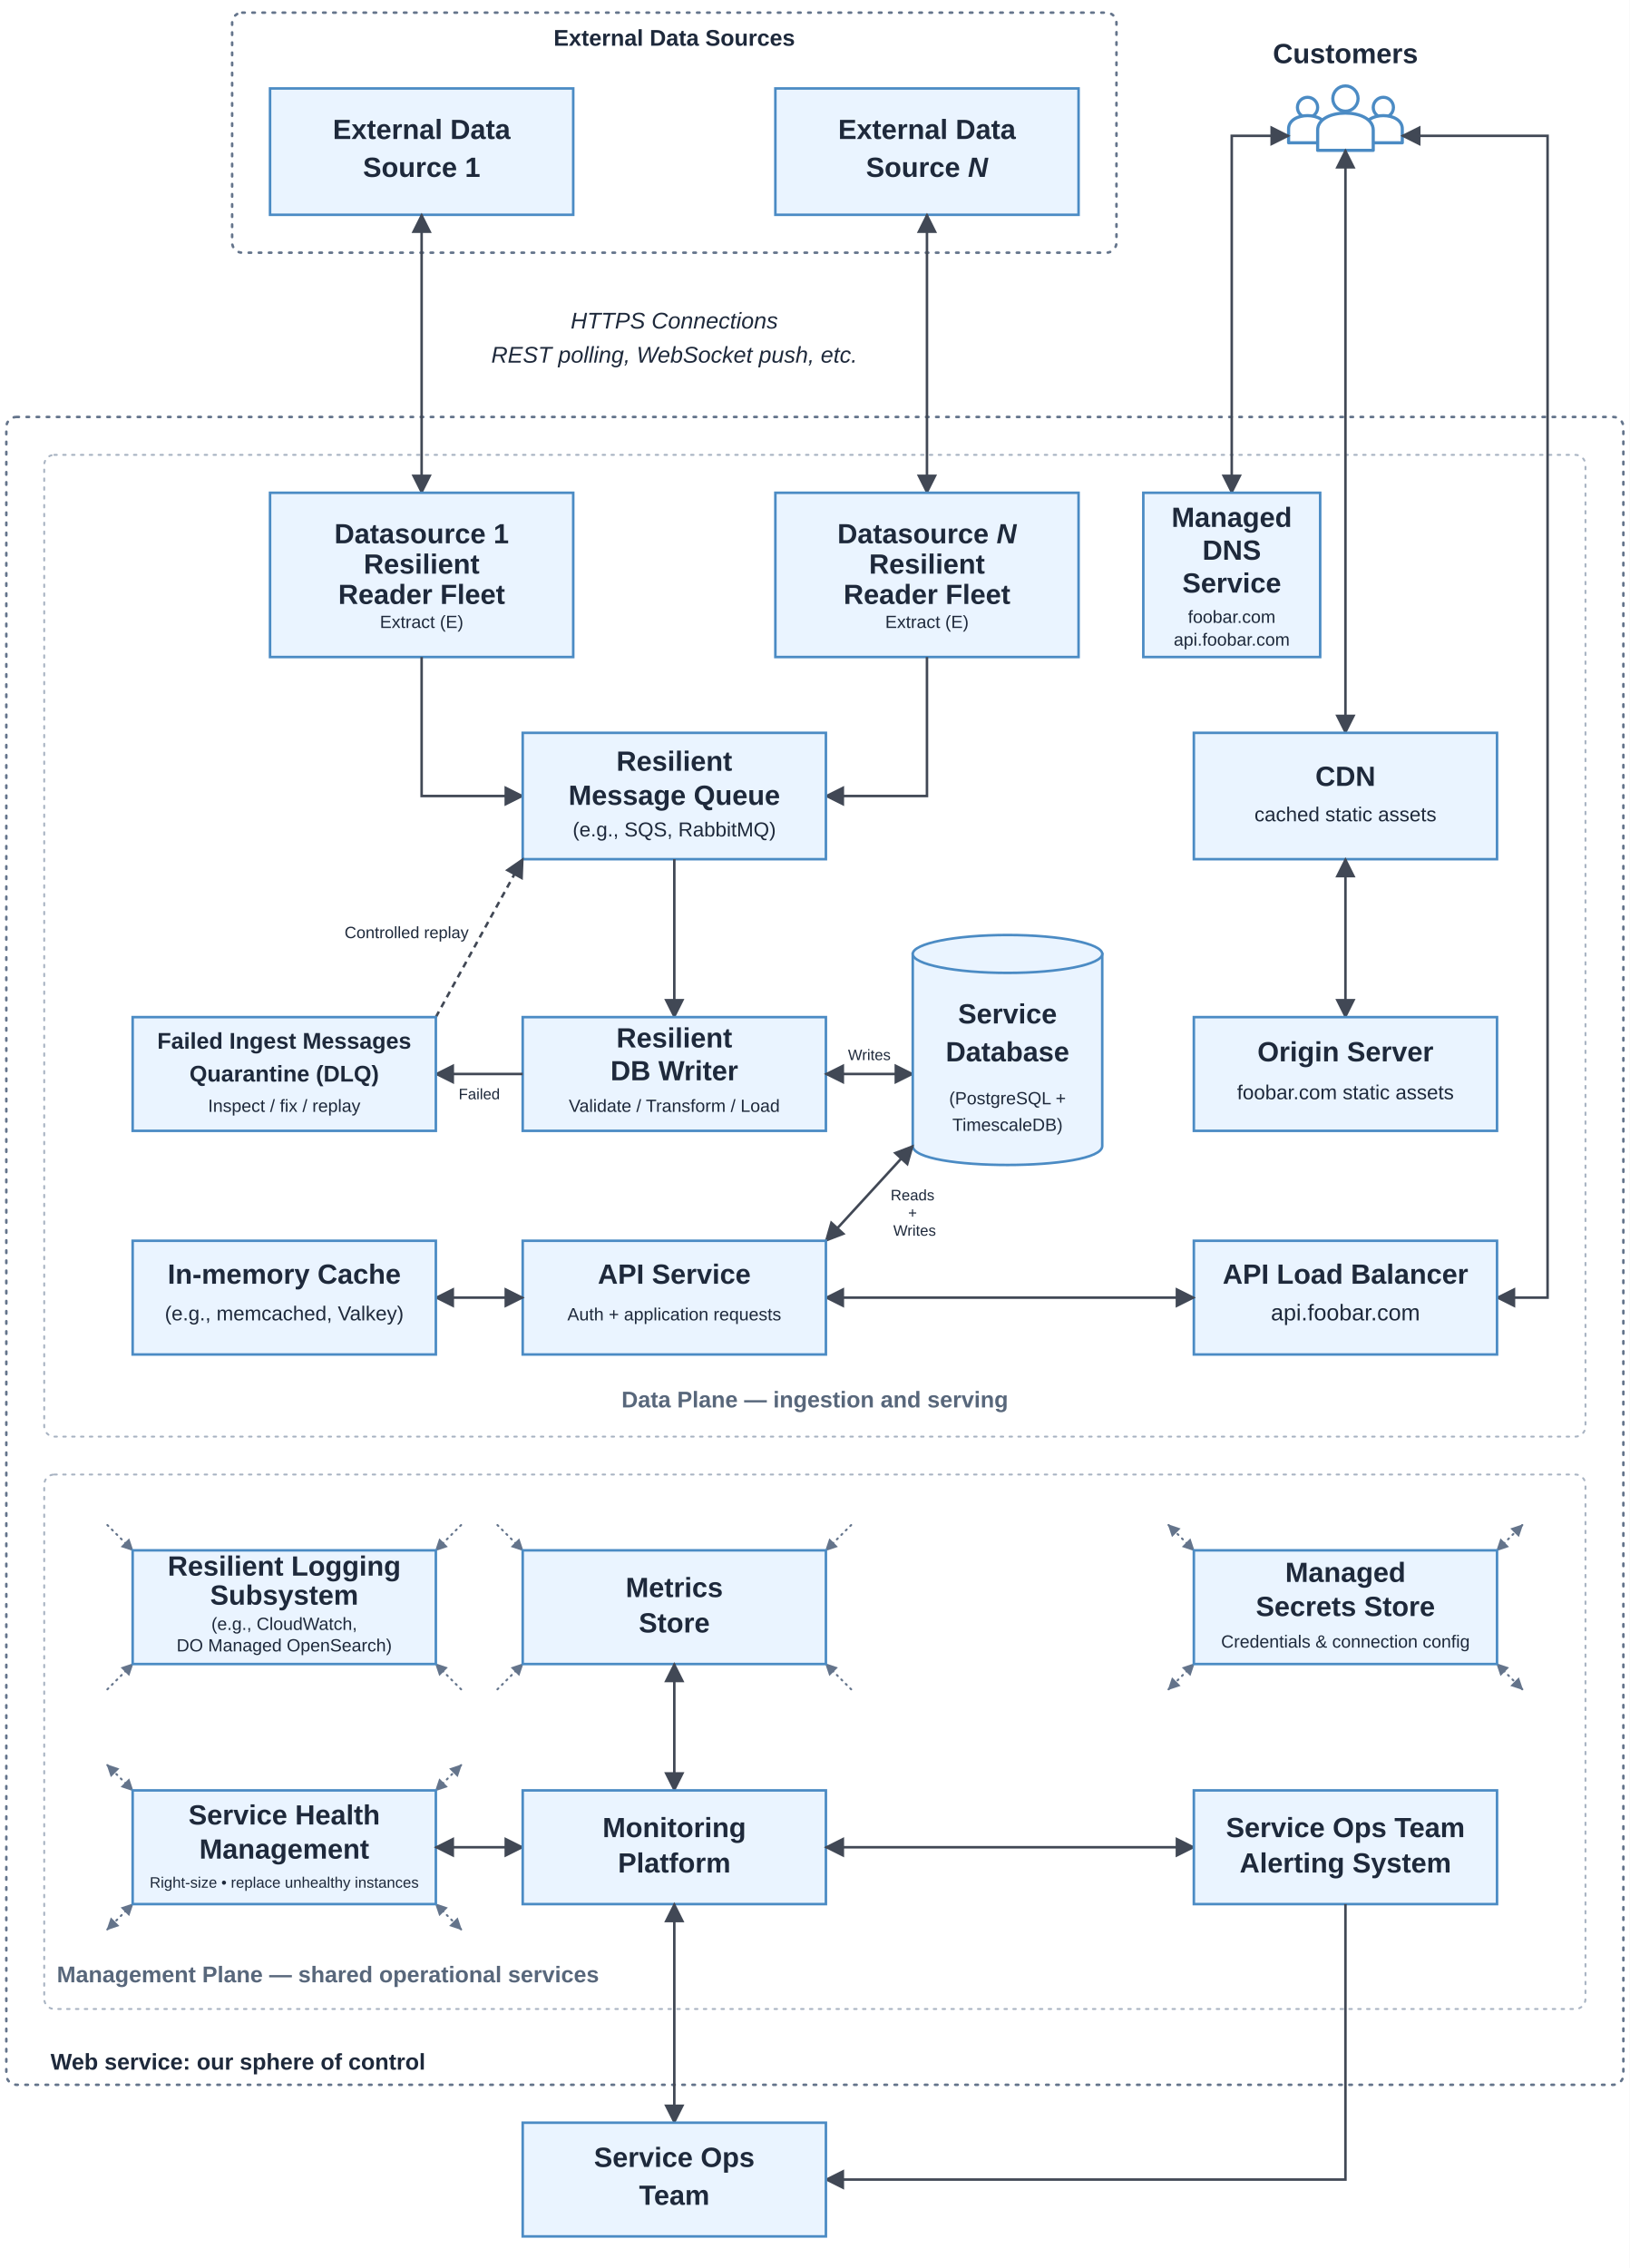
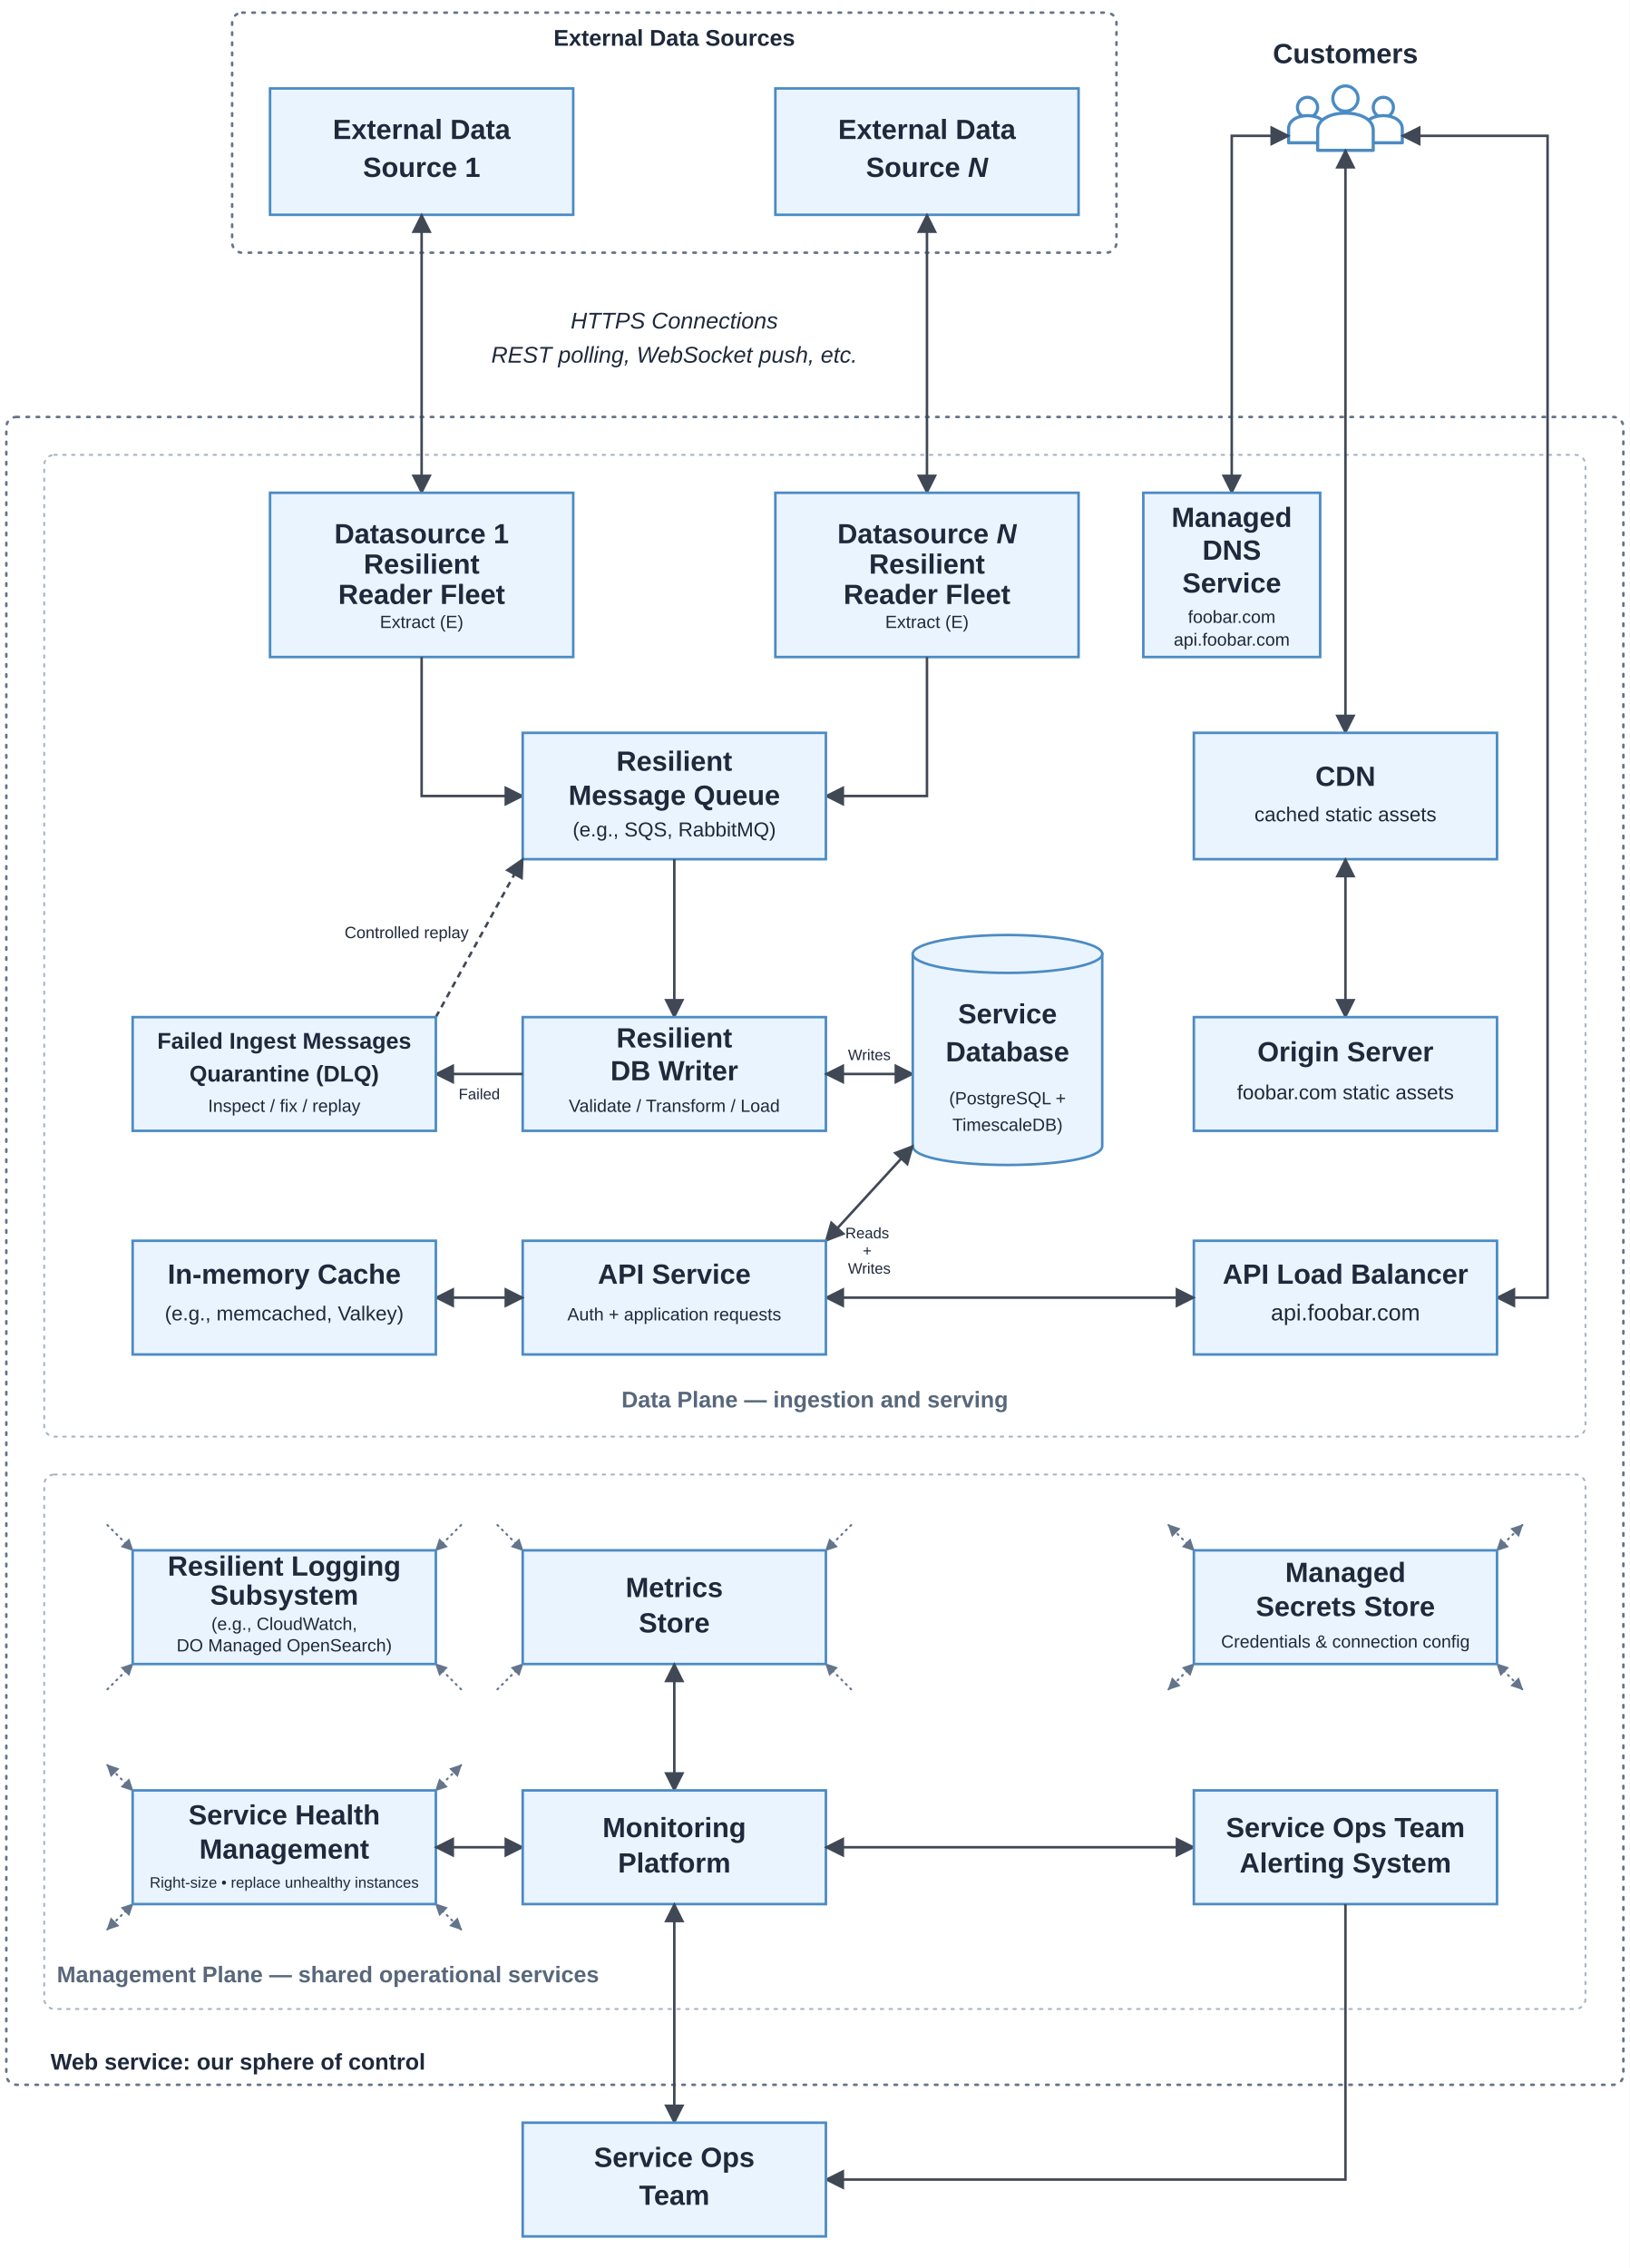
<svg xmlns="http://www.w3.org/2000/svg" width="1290" height="1795" viewBox="0 0 1290 1795" role="img" aria-labelledby="diagram-title diagram-description">
  <defs>
    <marker id="arrow" viewBox="0 0 10 10" refX="9" refY="5" markerWidth="8" markerHeight="8" orient="auto-start-reverse">
      <path d="M 0 0 L 10 5 L 0 10 Z" fill="#414855" />
    </marker>
    <marker id="log-arrow" viewBox="0 0 10 10" refX="9" refY="5" markerWidth="6" markerHeight="6" orient="auto-start-reverse">
      <path d="M 0 0 L 10 5 L 0 10 Z" fill="#64748b" />
    </marker>
  </defs>
  <style>
    text { font-family: Arial, Helvetica, sans-serif; fill: #1e293b; text-anchor: middle; }
    .plane { fill: none; stroke: #a8b3c2; stroke-width: 1.5; stroke-dasharray: 2 5; stroke-linecap: round; }
    .plane-label { font-size: 18px; font-weight: 600; fill: #58677b; }
    .node { fill: #eaf4ff; stroke: #4b8bc4; stroke-width: 2; }
    .title { font-size: 22px; font-weight: 600; }
    .detail { font-size: 18px; }
    .small { font-size: 16px; }
    .flow { fill: none; stroke: #414855; stroke-width: 2; marker-end: url(#arrow); }
    .both { marker-start: url(#arrow); }
    .replay { stroke-dasharray: 5 4; }
    .secrets-flow, .control-flow { fill: none; stroke: #64748b; stroke-width: 1.6; stroke-dasharray: 1 4; stroke-linecap: round; marker-start: url(#log-arrow); marker-end: url(#log-arrow); }
    .log-flow, .metric-flow { fill: none; stroke: #64748b; stroke-width: 1.6; stroke-dasharray: 1 4; stroke-linecap: round; marker-end: url(#log-arrow); }
  </style>
  <rect width="1290" height="1795" fill="#ffffff" />
  <g aria-label="External Data Sources">
    <rect x="183.75" y="10" width="700" height="190" rx="8" fill="none" stroke="#64748b" stroke-width="2" stroke-dasharray="2 6" stroke-linecap="round" />
    <text x="533.75" y="40" dominant-baseline="text-after-edge" style="font-size: 18px; font-weight: 600;">External Data Sources</text>
  </g>
  <g transform="translate(0, 30)">
    <g aria-label="External Data Source 1">
      <rect class="node" x="213.75" y="40" width="240" height="100" />
      <text class="title" x="333.75" y="80">External Data</text>
      <text class="title" x="333.75" y="110">Source 1</text>
    </g>
    <g aria-label="External Data Source N">
      <rect class="node" x="613.75" y="40" width="240" height="100" />
      <text class="title" x="733.75" y="80">External Data</text>
      <text class="title" x="733.75" y="110">Source <tspan font-style="italic">N</tspan>
      </text>
    </g>
    <g aria-label="Customers: multiple people">
      <g transform="translate(1065, 55)" fill="#ffffff" stroke="#4b8bc4" stroke-width="2.5" stroke-linecap="round" stroke-linejoin="round" aria-hidden="true">
        <circle cx="-30" cy="0" r="8" />
        <path d="M -45 28 V 17 C -45 3 -15 3 -15 17 V 28 Z" />
        <circle cx="30" cy="0" r="8" />
        <path d="M 15 28 V 17 C 15 3 45 3 45 17 V 28 Z" />
        <circle cx="0" cy="-7" r="10" />
        <path d="M -22 34 V 18 C -22 0 22 0 22 18 V 34 Z" />
      </g>
      <text class="title" x="1065" y="20">Customers</text>
    </g>
    <g transform="translate(0, 50)">
      <rect x="5" y="250" width="1280" height="1320" rx="8" fill="none" stroke="#64748b" stroke-width="2" stroke-dasharray="2 6" stroke-linecap="round" />
      <text x="40" y="1558" style="text-anchor: start; font-size: 18px; font-weight: 600;">Web service: our sphere of control</text>
      <g aria-label="Data Plane: ingestion and serving">
        <rect class="plane" x="35" y="280" width="1220" height="777" rx="8" />
        <text class="plane-label" x="645" y="1022" dominant-baseline="text-before-edge">Data Plane — ingestion and serving</text>
      </g>
      <g aria-label="Management Plane: shared operational services">
        <rect class="plane" x="35" y="1087" width="1220" height="423" rx="8" />
        <text class="plane-label" x="45" y="1477" dominant-baseline="text-before-edge" style="text-anchor: start;">Management Plane — shared operational services</text>
      </g>
      <path class="flow both" d="M 333.75 90 V 310" />
      <path class="flow both" d="M 733.75 90 V 310" />
      <g aria-label="HTTPS Connections: REST polling, WebSocket push, etc." font-style="italic">
        <text class="detail" x="533.75" y="180">HTTPS Connections</text>
        <text class="detail" x="533.75" y="207">REST polling, WebSocket push, etc.</text>
      </g>
      <path class="flow both" d="M 1065 39 V 500" />
      <path class="flow both" d="M 1020 27.5 H 975 V 310" />
      <path class="flow both" d="M 1110 27.5 H 1225 V 947 H 1185" />
      <g transform="translate(0, 30)">
        <g aria-label="Datasource 1 Resilient Reader Fleet">
          <rect class="node" x="213.75" y="280" width="240" height="130" />
          <text class="title" x="333.75" y="320">Datasource 1</text>
          <text class="title" x="333.75" y="344">Resilient</text>
          <text class="title" x="333.75" y="368">Reader Fleet</text>
          <text x="333.75" y="387" style="font-size: 14px;">Extract (E)</text>
        </g>
        <g aria-label="Datasource N Resilient Reader Fleet">
          <rect class="node" x="613.75" y="280" width="240" height="130" />
          <text class="title" x="733.75" y="320">Datasource <tspan font-style="italic">N</tspan>
          </text>
          <text class="title" x="733.75" y="344">Resilient</text>
          <text class="title" x="733.75" y="368">Reader Fleet</text>
          <text x="733.75" y="387" style="font-size: 14px;">Extract (E)</text>
        </g>
        <g aria-label="Managed DNS Service for foobar.com and api.foobar.com, lookaside lookup">
          <rect class="node" x="905" y="280" width="140" height="130" />
          <text class="title" x="975" y="307">Managed</text>
          <text class="title" x="975" y="333">DNS</text>
          <text class="title" x="975" y="359">Service</text>
          <text x="975" y="383" style="font-size: 14px;">foobar.com</text>
          <text x="975" y="401" style="font-size: 14px;">api.foobar.com</text>
        </g>
        <path class="flow" d="M 333.75 410 V 520 H 413.75" />
        <path class="flow" d="M 733.75 410 V 520 H 653.75" />
        <g transform="translate(0, 30)">
          <g aria-label="CDN for cached static assets">
            <rect class="node" x="945" y="440" width="240" height="100" />
            <text class="title" x="1065" y="482">CDN</text>
            <text class="small" x="1065" y="510">cached static assets</text>
          </g>
          <path class="flow both" d="M 1065 540 V 665" />
          <g aria-label="Resilient message queue">
            <rect class="node" x="413.75" y="440" width="240" height="100" />
            <text class="title" x="533.75" y="470">Resilient</text>
            <text class="title" x="533.75" y="497">Message Queue</text>
            <text class="small" x="533.75" y="522">(e.g., SQS, RabbitMQ)</text>
          </g>
          <g aria-label="Origin Server for foobar.com static assets">
            <rect class="node" x="945" y="665" width="240" height="90" />
            <text class="title" x="1065" y="700">Origin Server</text>
            <text class="small" x="1065" y="730">foobar.com static assets</text>
          </g>
          <path class="flow" d="M 533.75 540 V 665" />
          <g aria-label="Resilient database writer">
            <rect class="node" x="413.75" y="665" width="240" height="90" />
            <text class="title" x="533.75" y="689">Resilient</text>
            <text class="title" x="533.75" y="715">DB Writer</text>
            <text x="533.75" y="740" style="font-size: 14px;">Validate / Transform / Load</text>
          </g>
          <path class="flow" d="M 413.75 710 H 345" />
          <text x="379.375" y="730" style="font-size: 12px;">Failed</text>
          <path class="flow replay" d="M 345 665 L 413.75 540" />
          <text x="321.875" y="602.5" style="font-size: 13px;">Controlled replay</text>
          <g aria-label="Failed Ingest Messages / Quarantine, dead-letter queue">
            <rect class="node" x="105" y="665" width="240" height="90" />
            <text x="225" y="690" style="font-size: 18px; font-weight: 600;">Failed Ingest Messages</text>
            <text x="225" y="716" style="font-size: 18px; font-weight: 600;">Quarantine (DLQ)</text>
            <text x="225" y="740" style="font-size: 14px;">Inspect / fix / replay</text>
          </g>
          <path class="flow both" d="M 653.75 710 H 722.5" />
          <text x="688.125" y="699" style="font-size: 12px;">Writes</text>
          <g aria-label="Service database, PostgreSQL and TimescaleDB">
            <path class="node" d="M 722.5 615 V 767 C 722.5 787 872.5 787 872.5 767 V 615 Z" />
            <ellipse class="node" cx="797.5" cy="615" rx="75" ry="15" />
            <text class="title" x="797.5" y="670">Service</text>
            <text class="title" x="797.5" y="700">Database</text>
            <text x="797.5" y="734" style="font-size: 14px;">(PostgreSQL +</text>
            <text x="797.5" y="755" style="font-size: 14px;">TimescaleDB)</text>
          </g>
          <path class="flow both" d="M 653.75 842 L 722.5 767" />
-           <text x="724" y="810" style="font-size: 12px;">
-             <tspan x="724">Reads</tspan>
-             <tspan x="724" dy="14">+</tspan>
-             <tspan x="724" dy="14">Writes</tspan>
+           <text x="688.125" y="840" style="font-size: 12px;">
+             <tspan x="688.125">Reads</tspan>
+             <tspan x="688.125" dy="14">+</tspan>
+             <tspan x="688.125" dy="14">Writes</tspan>
          </text>
          <g aria-label="API Load Balancer for api.foobar.com">
            <rect class="node" x="945" y="842" width="240" height="90" />
            <text class="title" x="1065" y="876">API Load Balancer</text>
            <text class="detail" x="1065" y="905">api.foobar.com</text>
          </g>
          <path class="flow both" d="M 945 887 H 653.75" />
          <g aria-label="API Service: multiple server instances">
            <rect class="node" x="413.75" y="842" width="240" height="90" />
            <text class="title" x="533.75" y="876">API Service</text>
            <text x="533.75" y="905" style="font-size: 14px;">Auth + application requests</text>
          </g>
          <path class="flow both" d="M 413.75 887 H 345" />
          <g aria-label="In-memory cache, for example memcached or Valkey">
            <rect class="node" x="105" y="842" width="240" height="90" />
            <text class="title" x="225" y="876">In-memory Cache</text>
            <text class="small" x="225" y="905">(e.g., memcached, Valkey)</text>
          </g>
          <g transform="translate(0, -160)">
            <g transform="translate(255, 617)">
              <g aria-label="Components request and receive credentials from the Managed Secrets Store">
                <path class="secrets-flow" d="M 670 610 L 690 630" />
                <path class="secrets-flow" d="M 950 610 L 930 630" />
                <path class="secrets-flow" d="M 670 740 L 690 720" />
                <path class="secrets-flow" d="M 950 740 L 930 720" />
              </g>
              <g aria-label="Managed Secrets Store: credentials and connection configuration">
                <rect class="node" x="690" y="630" width="240" height="90" />
                <text class="title" x="810" y="655">Managed</text>
                <text class="title" x="810" y="682">Secrets Store</text>
                <text x="810" y="707" style="font-size: 14px;">Credentials &amp; connection config</text>
              </g>
            </g>
            <g transform="translate(-552.5, 617)">
              <g aria-label="Every component sends logs to the Resilient Logging Subsystem">
                <path class="log-flow" d="M 637.5 610 L 657.5 630" />
                <path class="log-flow" d="M 917.5 610 L 897.5 630" />
                <path class="log-flow" d="M 637.5 740 L 657.5 720" />
                <path class="log-flow" d="M 917.5 740 L 897.5 720" />
              </g>
              <g aria-label="Resilient Logging Subsystem">
                <rect class="node" x="657.5" y="630" width="240" height="90" />
                <text class="title" x="777.5" y="650">Resilient Logging</text>
                <text class="title" x="777.5" y="673">Subsystem</text>
                <text x="777.5" y="693" style="font-size: 14px;">(e.g., CloudWatch,</text>
                <text x="777.5" y="710" style="font-size: 14px;">DO Managed OpenSearch)</text>
              </g>
            </g>
            <g transform="translate(348.75, 107)">
              <g aria-label="Metrics from every component reach the shared Metrics Store">
                <path class="metric-flow" d="M 45 1120 L 65 1140" />
                <path class="metric-flow" d="M 325 1120 L 305 1140" />
                <path class="metric-flow" d="M 45 1250 L 65 1230" />
                <path class="metric-flow" d="M 325 1250 L 305 1230" />
              </g>
              <g aria-label="Metrics Store">
                <rect class="node" x="65" y="1140" width="240" height="90" />
                <text class="title" x="185" y="1177">Metrics</text>
                <text class="title" x="185" y="1205">Store</text>
              </g>
            </g>
            <path class="flow both" d="M 533.75 1337 V 1437" />
            <g transform="translate(0, 297)">
              <g aria-label="Service Health Management: workload control and status">
                <path class="control-flow" d="M 85 1120 L 105 1140" />
                <path class="control-flow" d="M 365 1120 L 345 1140" />
                <path class="control-flow" d="M 85 1250 L 105 1230" />
                <path class="control-flow" d="M 365 1250 L 345 1230" />
              </g>
              <g aria-label="Service Health Management: right-size and replace unhealthy instances">
                <rect class="node" x="105" y="1140" width="240" height="90" />
                <text class="title" x="225" y="1167">Service Health</text>
                <text class="title" x="225" y="1194">Management</text>
                <text x="225" y="1217" style="font-size: 12px;">Right-size • replace unhealthy instances</text>
              </g>
              <path class="flow both" d="M 345 1185 H 413.75" />
              <g aria-label="Monitoring Platform">
                <rect class="node" x="413.75" y="1140" width="240" height="90" />
                <text class="title" x="533.75" y="1177">Monitoring</text>
                <text class="title" x="533.75" y="1205">Platform</text>
              </g>
              <path class="flow both" d="M 653.75 1185 H 945" />
              <g aria-label="Service Ops Team Alerting System">
                <rect class="node" x="945" y="1140" width="240" height="90" />
                <text class="title" x="1065" y="1177">Service Ops Team</text>
                <text class="title" x="1065" y="1205">Alerting System</text>
              </g>
            </g>
            <path class="flow both" d="M 533.75 1527 V 1700" />
            <path class="flow" d="M 1065 1527 V 1745 H 653.75" />
            <g aria-label="Service Ops Team">
              <rect class="node" x="413.75" y="1700" width="240" height="90" />
              <text class="title" x="533.75" y="1735">Service Ops</text>
              <text class="title" x="533.75" y="1765">Team</text>
            </g>
          </g>
        </g>
      </g>
    </g>
  </g>
</svg>
